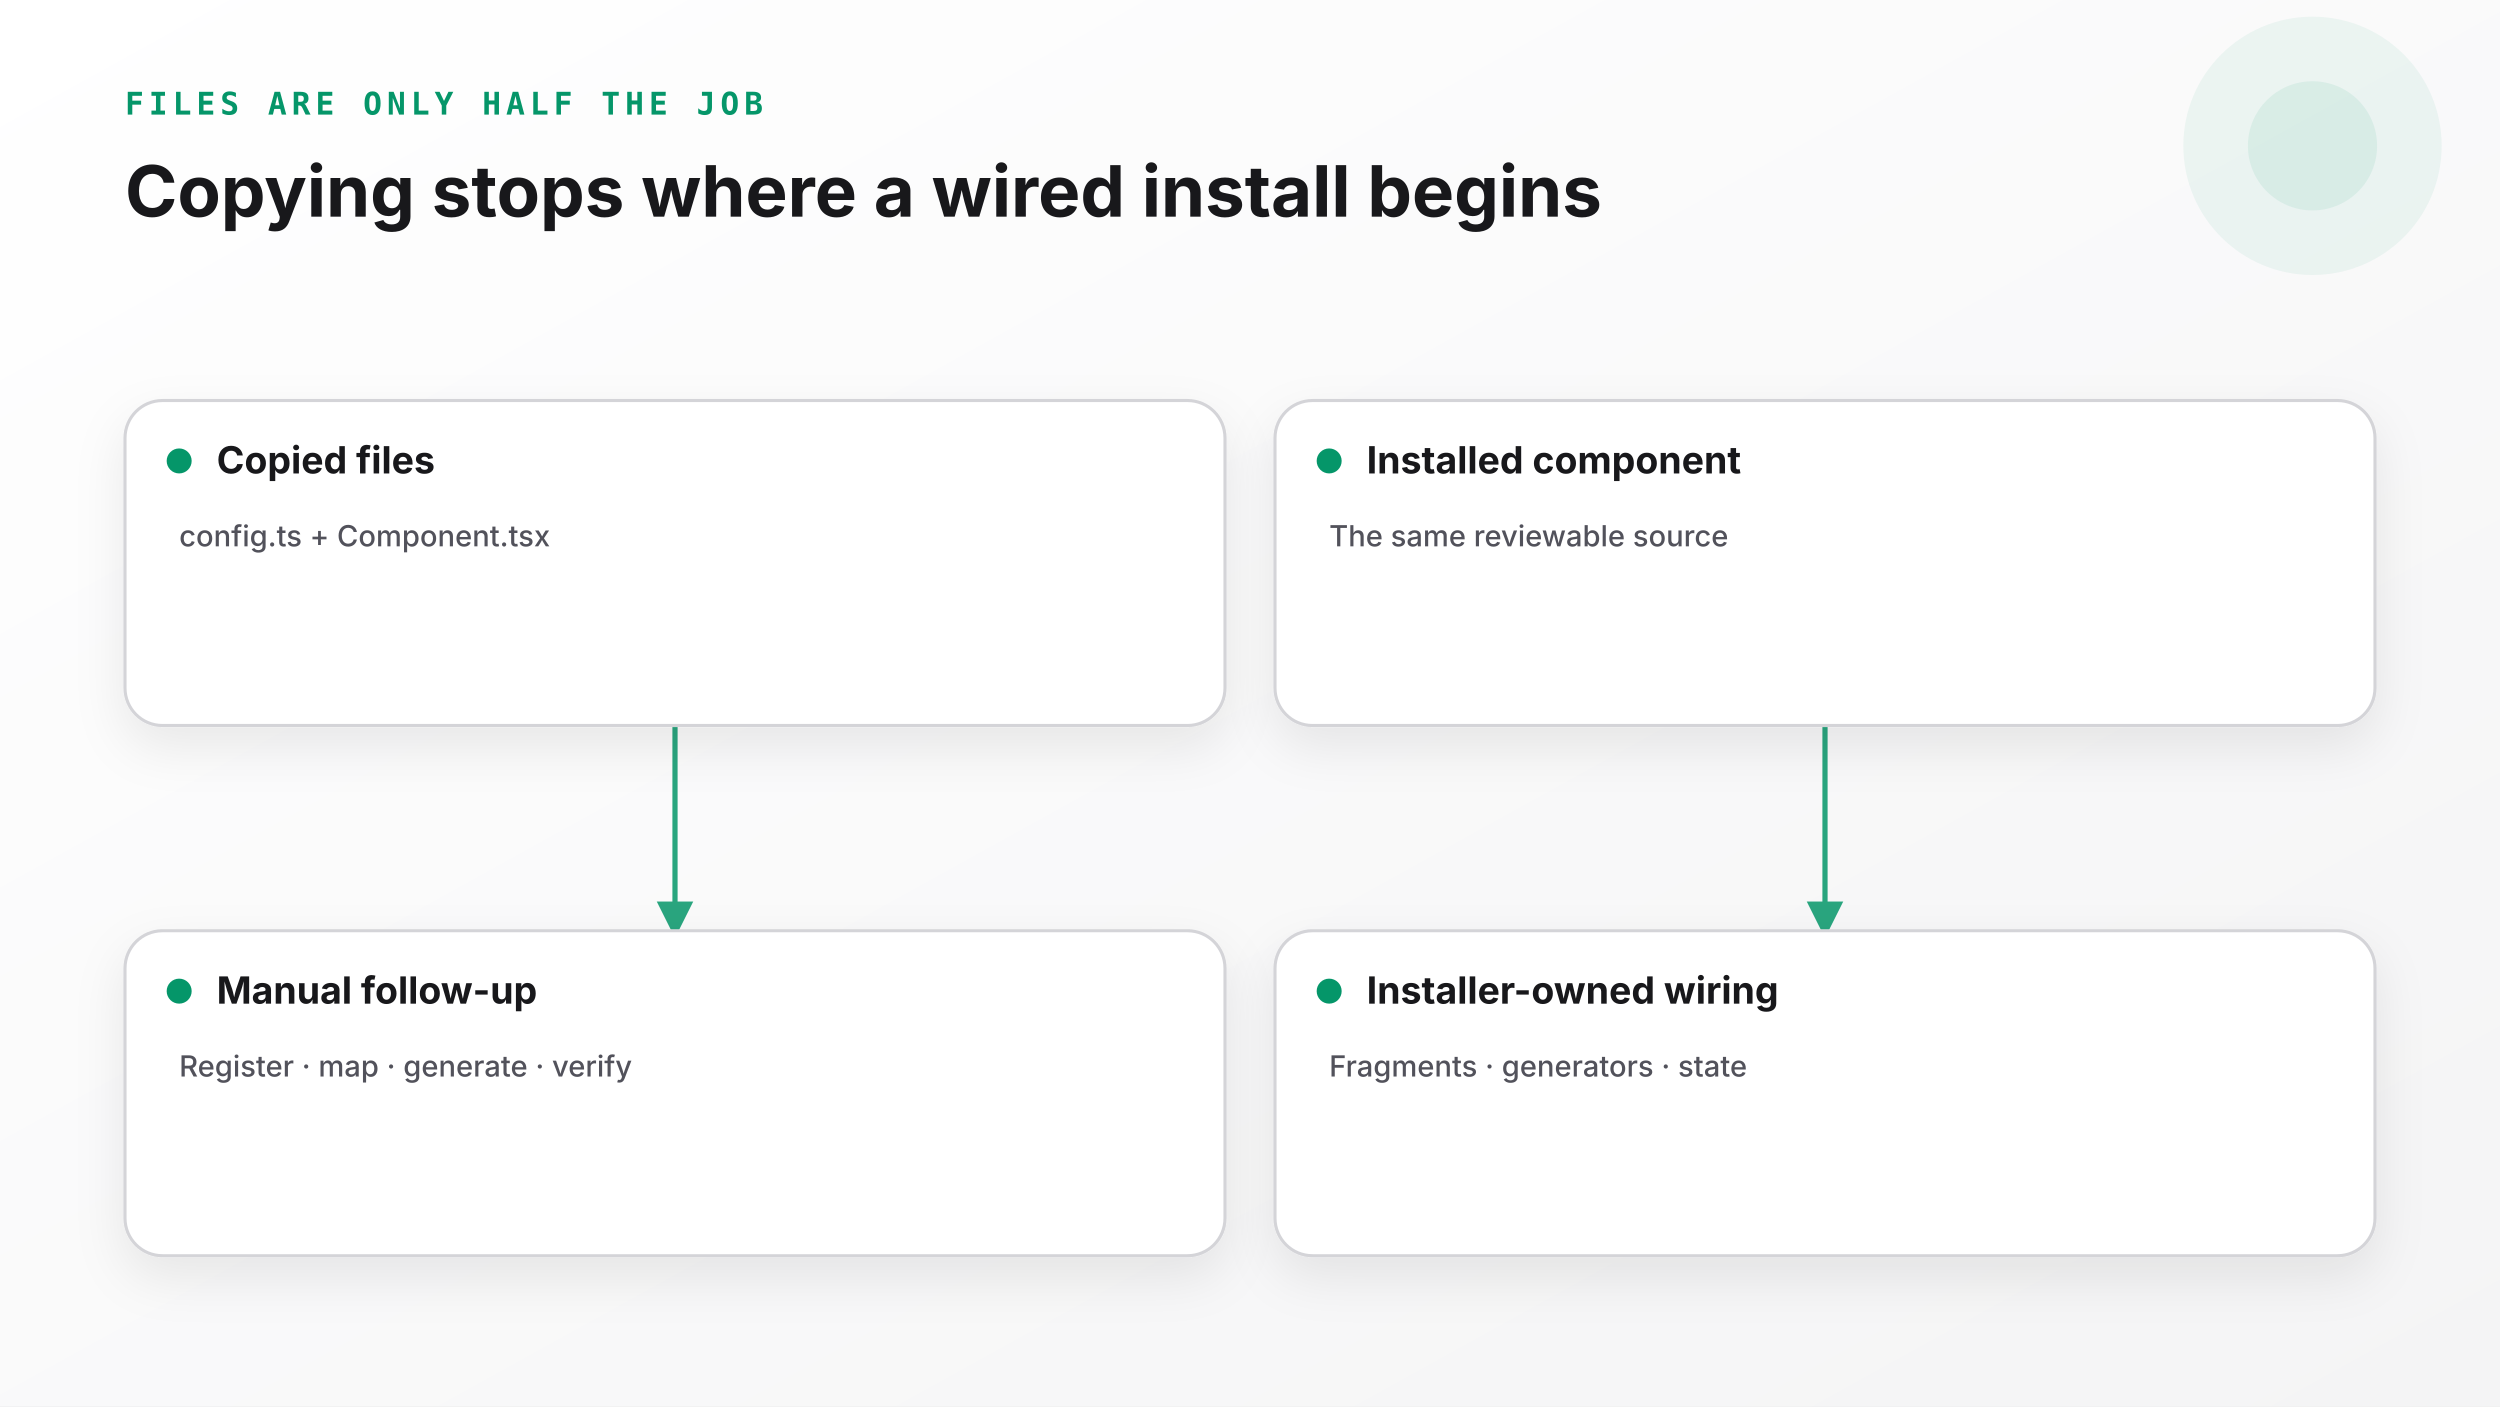
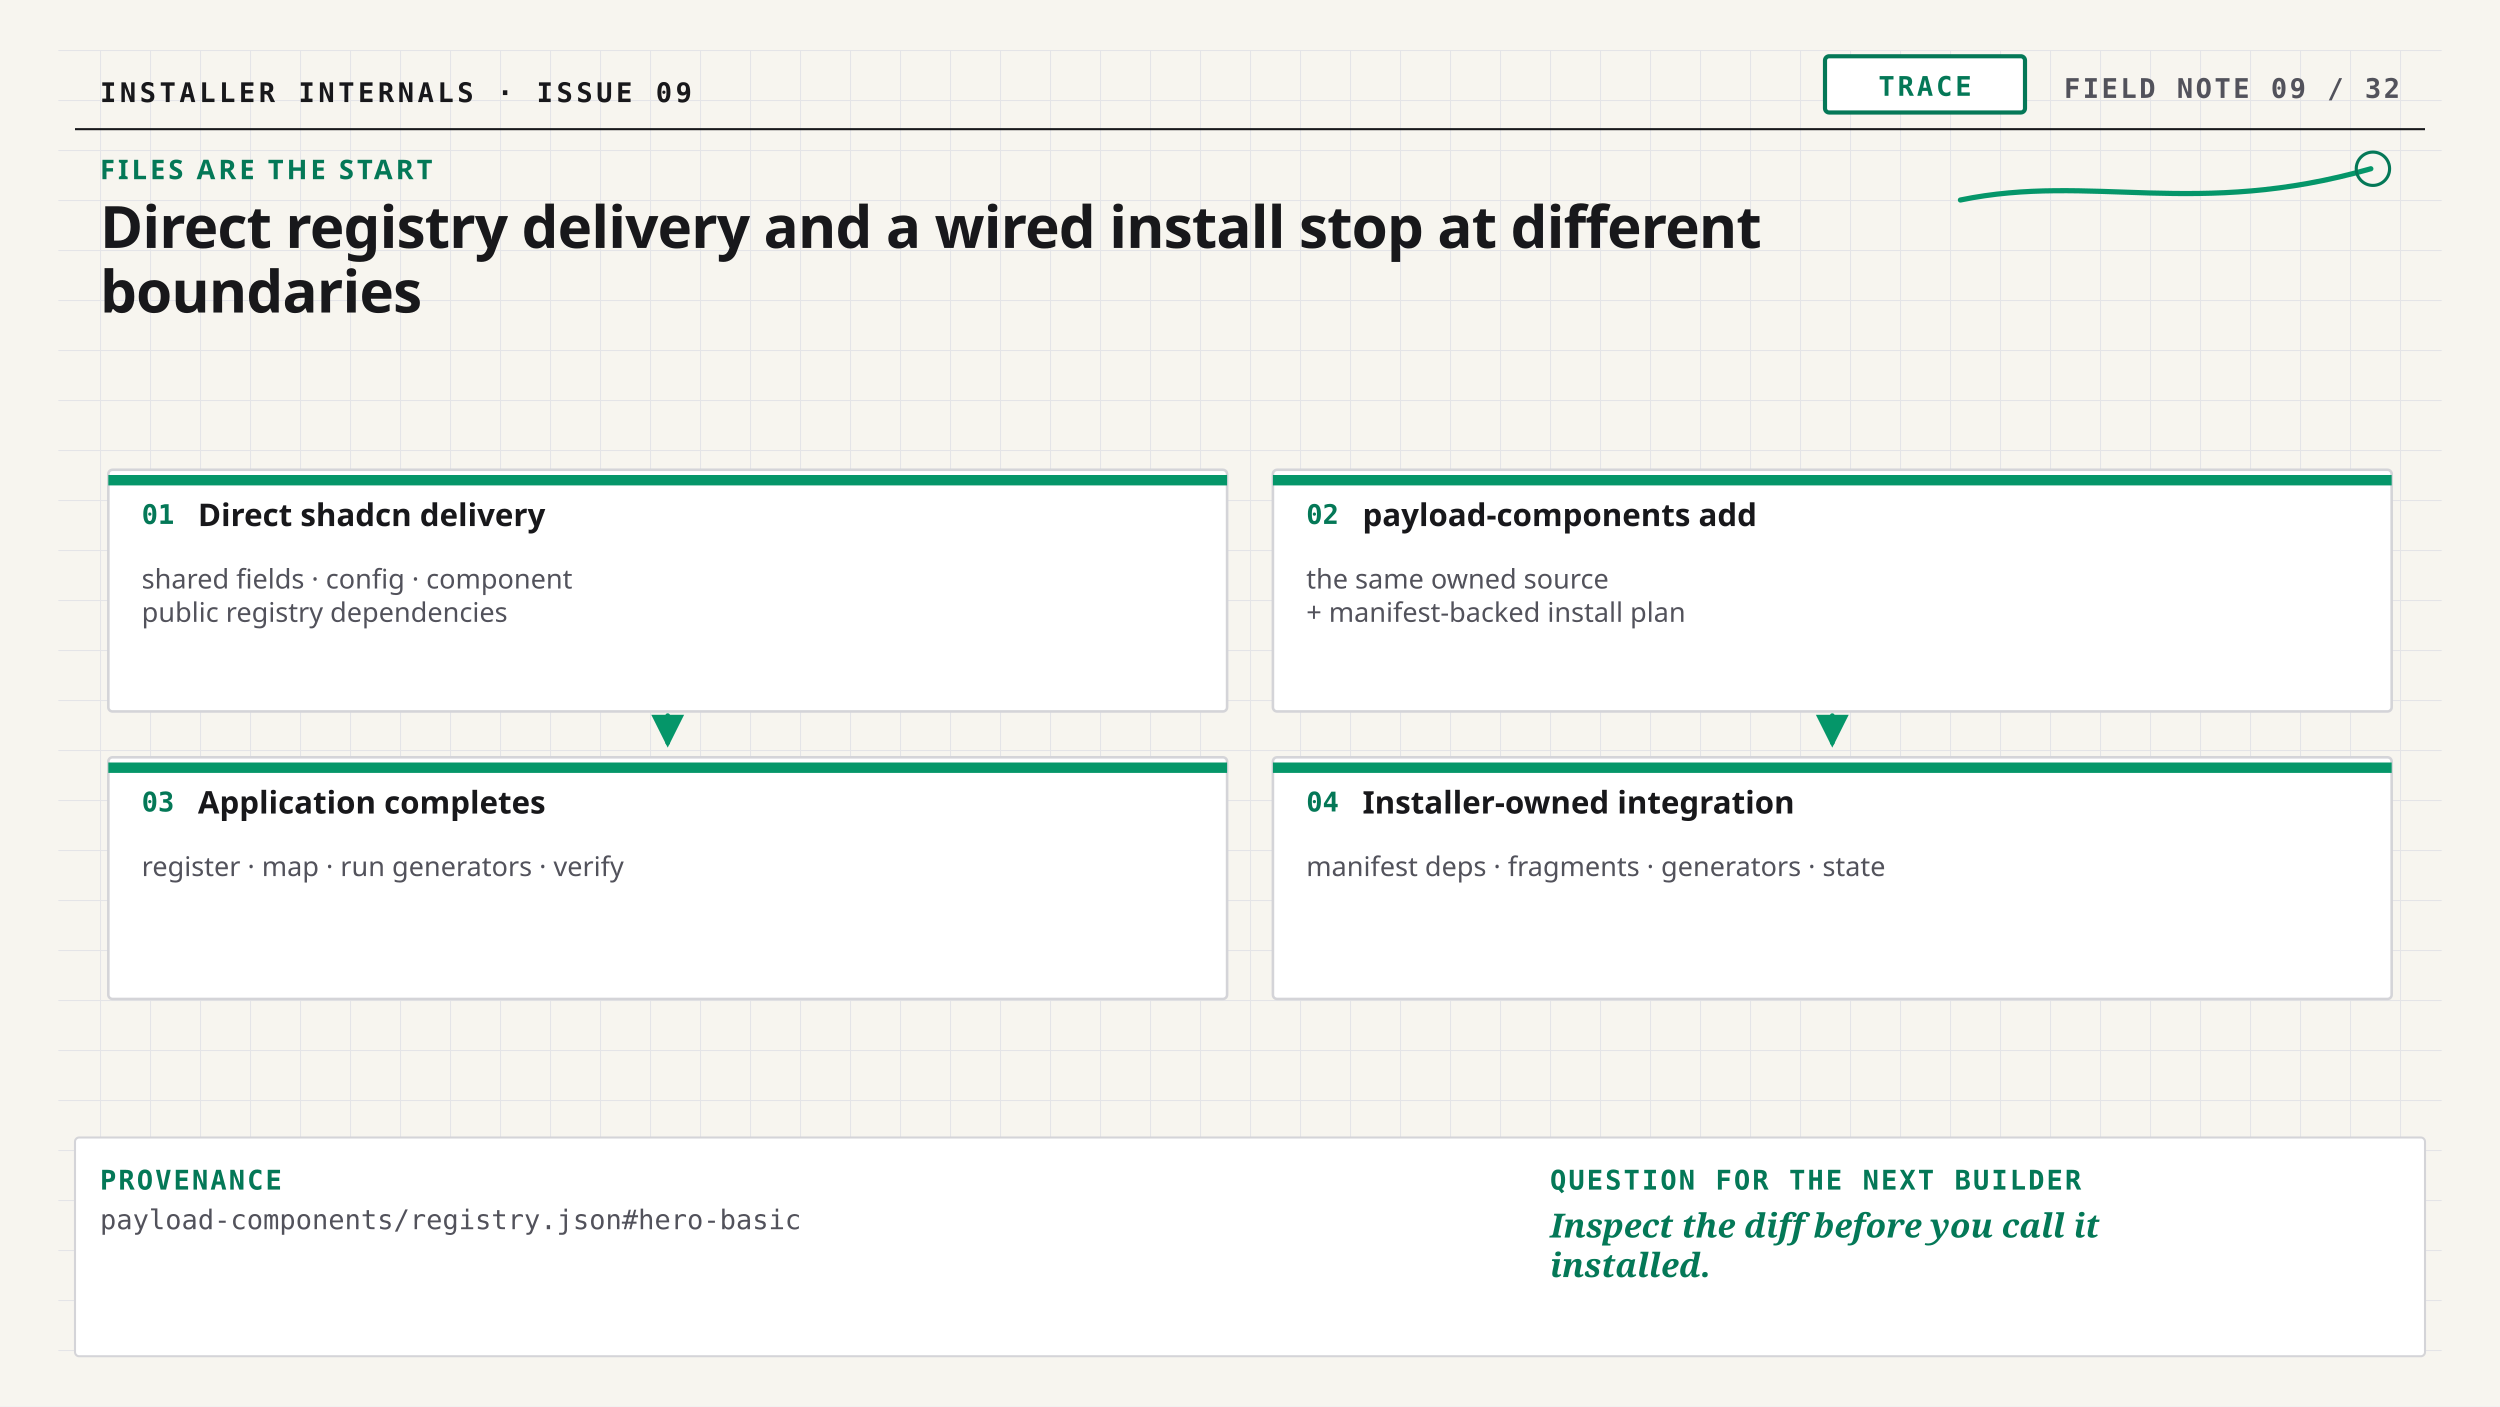
- <svg xmlns="http://www.w3.org/2000/svg" viewBox="0 0 1200 675" role="img" aria-labelledby="title description">
+ <svg xmlns="http://www.w3.org/2000/svg" viewBox="0 0 1200 675" role="img" aria-labelledby="diagram-title diagram-description" class="diagram diagram--trace" data-mode="trace" data-series="installer-internals" data-issue="09">
  <defs>
-     <linearGradient id="background" x1="0" y1="0" x2="1" y2="1">
-       <stop stop-color="#ffffff" />
-       <stop offset="1" stop-color="#f4f4f5" />
-     </linearGradient>
-     <filter id="shadow" x="-20%" y="-20%" width="140%" height="160%">
-       <feDropShadow dx="0" dy="10" stdDeviation="12" flood-color="#18181b" flood-opacity="0.08" />
-     </filter>
-     <marker id="arrowhead" viewBox="0 0 10 10" refX="8" refY="5" markerWidth="7" markerHeight="7" orient="auto-start-reverse">
+     <pattern id="journal-grid-pattern" width="24" height="24" patternUnits="userSpaceOnUse">
+       <path d="M 24 0 L 0 0 0 24" fill="none" stroke="#e4e4e7" stroke-width="1" />
+     </pattern>
+     <marker id="journal-arrow" viewBox="0 0 10 10" refX="8.5" refY="5" markerWidth="7" markerHeight="7" orient="auto-start-reverse">
      <path d="M 0 0 L 10 5 L 0 10 z" fill="#059669" />
    </marker>
    <style>
-       .kicker{font:700 15px ui-monospace,SFMono-Regular,Menlo,monospace;letter-spacing:2.4px;fill:#059669}
-       .headline{font:650 34px ui-sans-serif,system-ui,-apple-system,sans-serif;fill:#18181b}
-       .card{fill:#fff;stroke:#d4d4d8;stroke-width:1.5;filter:url(#shadow)}
-       .terminal{fill:#18181b;stroke:#3f3f46;stroke-width:1.5;filter:url(#shadow)}
-       .dot{fill:#059669}
-       .node-title{font:650 18px ui-sans-serif,system-ui,-apple-system,sans-serif;fill:#18181b}
-       .node-body{font:450 14px ui-sans-serif,system-ui,-apple-system,sans-serif;fill:#52525b}
-       .terminal-title{font:650 17px ui-monospace,SFMono-Regular,Menlo,monospace;fill:#f4f4f5}
-       .terminal-body{font:450 14px ui-monospace,SFMono-Regular,Menlo,monospace;fill:#d4d4d8}
-       .arrow{fill:none;stroke:#059669;stroke-width:2.5;stroke-linecap:round;opacity:.85}
-       .edge-label{font:650 12px ui-monospace,SFMono-Regular,Menlo,monospace;fill:#047857;paint-order:stroke;stroke:#fafafa;stroke-width:5px}
+       .diagram {
+         background: #f7f5ef;
+         color: #18181b;
+       }
+       .paper {
+         fill: #f7f5ef;
+       }
+       .grid {
+         fill: url(#journal-grid-pattern);
+       }
+       .masthead,
+       .mode-label,
+       .folio-label,
+       .footer-label,
+       .node-index,
+       .edge-label,
+       .node-title--mono,
+       .node-body--mono,
+       .provenance-line {
+         font-family: ui-monospace, SFMono-Regular, Menlo, monospace;
+       }
+       .masthead {
+         fill: #18181b;
+         font-size: 13px;
+         font-weight: 700;
+         letter-spacing: 1.7px;
+       }
+       .kicker {
+         fill: #047857;
+         font-family: ui-sans-serif, system-ui, sans-serif;
+         font-size: 13px;
+         font-weight: 750;
+         letter-spacing: 1.5px;
+       }
+       .headline {
+         fill: #18181b;
+         font-family: ui-sans-serif, system-ui, sans-serif;
+         font-size: 28px;
+         font-weight: 720;
+         letter-spacing: -0.4px;
+       }
+       .mode-box {
+         fill: #ffffff;
+         stroke: #047857;
+         stroke-width: 2;
+       }
+       .mode-label {
+         fill: #047857;
+         font-size: 13px;
+         font-weight: 750;
+         letter-spacing: 1.4px;
+       }
+       .folio-label {
+         fill: #52525b;
+         font-size: 13px;
+         font-weight: 650;
+         letter-spacing: 1.2px;
+       }
+       .journal-rule {
+         stroke: #18181b;
+         stroke-width: 1;
+       }
+       .accent-path {
+         fill: none;
+         stroke: #059669;
+         stroke-linecap: round;
+         stroke-width: 2.5;
+       }
+       .edge-path {
+         fill: none;
+         stroke: #059669;
+         stroke-linecap: round;
+         stroke-width: 2.25;
+       }
+       .diagram--join .edge-path {
+         stroke-dasharray: 7 5;
+       }
+       .diagram--inspect .edge-path {
+         stroke-width: 1.75;
+       }
+       .edge-label-paper {
+         fill: #f7f5ef;
+         stroke: #e4e4e7;
+         stroke-width: 1;
+       }
+       .edge-label {
+         fill: #047857;
+         font-size: 13px;
+         font-weight: 700;
+       }
+       .node-card {
+         fill: #ffffff;
+         stroke: #d4d4d8;
+         stroke-width: 1.25;
+       }
+       .diagram--inspect .node-card {
+         stroke: #18181b;
+       }
+       .node--terminal .node-card {
+         fill: #18181b;
+         stroke: #18181b;
+       }
+       .node-rule {
+         stroke: #059669;
+         stroke-width: 5;
+       }
+       .node-index {
+         fill: #047857;
+         font-size: 13px;
+         font-weight: 700;
+       }
+       .node-title {
+         fill: #18181b;
+         font-family: ui-sans-serif, system-ui, sans-serif;
+         font-size: 15px;
+         font-weight: 720;
+       }
+       .node-body {
+         fill: #52525b;
+         font-family: ui-sans-serif, system-ui, sans-serif;
+         font-size: 13px;
+         font-weight: 480;
+       }
+       .node--terminal .node-title,
+       .node--terminal .node-body {
+         fill: #ffffff;
+       }
+       .node--terminal .node-index {
+         fill: #059669;
+       }
+       .footer-paper {
+         fill: #ffffff;
+         stroke: #d4d4d8;
+         stroke-width: 1;
+       }
+       .footer-label {
+         fill: #047857;
+         font-size: 13px;
+         font-weight: 700;
+         letter-spacing: 1px;
+       }
+       .provenance-line,
+       .evidence-line {
+         fill: #52525b;
+         font-size: 13px;
+       }
+       .evidence-line {
+         font-family: ui-monospace, SFMono-Regular, Menlo, monospace;
+       }
+       .prompt {
+         fill: #047857;
+         font-family: Georgia, serif;
+         font-size: 16px;
+         font-style: italic;
+         font-weight: 650;
+       }
+       .registration {
+         fill: none;
+         stroke: #047857;
+         stroke-width: 1.5;
+       }
    </style>
  </defs>
-   <rect width="1200" height="675" fill="url(#background)" />
-   <circle cx="1110" cy="70" r="62" fill="#059669" opacity=".06" />
-   <circle cx="1110" cy="70" r="31" fill="#059669" opacity=".08" />
-   <text class="kicker" x="60" y="55">FILES ARE ONLY HALF THE JOB</text>
-   <text class="headline" x="60" y="104">Copying stops where a wired install begins</text>
-   <g>
-     <g>
-       <path class="arrow" d="M 324 348.25 C 324 348.25, 324 446.75, 324 446.75" marker-end="url(#arrowhead)" />
-     </g>
-     <g>
-       <path class="arrow" d="M 876 348.25 C 876 348.25, 876 446.75, 876 446.75" marker-end="url(#arrowhead)" />
-     </g>
-   </g>
-   <g>
-     <g>
-       <rect class="card" x="60" y="192.25" width="528" height="156" rx="18" />
-       <circle class="dot" cx="86" cy="221.25" r="6" />
-       <text class="node-title" x="104" y="227.25">Copied files</text>
-       <text class="node-body" x="86" y="262.25">config.ts + Component.tsx</text>
-     </g>
-     <g>
-       <rect class="card" x="612" y="192.25" width="528" height="156" rx="18" />
-       <circle class="dot" cx="638" cy="221.25" r="6" />
-       <text class="node-title" x="656" y="227.25">Installed component</text>
-       <text class="node-body" x="638" y="262.25">The same reviewable source</text>
-     </g>
-     <g>
-       <rect class="card" x="60" y="446.75" width="528" height="156" rx="18" />
-       <circle class="dot" cx="86" cy="475.75" r="6" />
-       <text class="node-title" x="104" y="481.75">Manual follow-up</text>
-       <text class="node-body" x="86" y="516.75">Register · map · generate · verify</text>
-     </g>
-     <g>
-       <rect class="card" x="612" y="446.75" width="528" height="156" rx="18" />
-       <circle class="dot" cx="638" cy="475.75" r="6" />
-       <text class="node-title" x="656" y="481.75">Installer-owned wiring</text>
-       <text class="node-body" x="638" y="516.75">Fragments · generators · state</text>
-     </g>
+   <rect class="paper" width="1200" height="675" />
+   <rect class="grid" data-journal-part="grid" x="28" y="24" width="1144" height="627" />
+   <path class="journal-rule" d="M 36 62 H 1164" />
+   <g data-journal-part="masthead">
+     <text class="masthead" x="48" y="49">INSTALLER INTERNALS · ISSUE 09</text>
+   </g>
+   <g data-journal-part="mode">
+     <rect class="mode-box" x="876" y="27" width="96" height="27" rx="2" />
+     <text class="mode-label" x="924" y="46" text-anchor="middle">TRACE</text>
+   </g>
+   <g data-journal-part="folio">
+     <text class="folio-label" x="1152" y="47" text-anchor="end">FIELD NOTE 09 / 32</text>
+   </g>
+   <text class="kicker" x="48" y="86">FILES ARE THE START</text>
+   <text class="headline" x="48" y="119">Direct registry delivery and a wired install stop at different</text>
+   <text class="headline" x="48" y="150">boundaries</text>
+   <path class="accent-path" d="M 941 96 C 1004 83, 1054 105, 1138 81" />
+   <circle class="registration" cx="1139" cy="81" r="8" />
+   <g data-diagram-layer="edges">
+     <g class="edge">
+       <path class="edge-path" data-edge-from="direct" data-edge-to="manual" data-edge-axis="vertical" d="M 320.5 343.5 C 320.5 350, 320.5 350, 320.5 356.5" marker-end="url(#journal-arrow)" />
+     </g>
+     <g class="edge">
+       <path class="edge-path" data-edge-from="wrapper" data-edge-to="wired" data-edge-axis="vertical" d="M 879.5 343.5 C 879.5 350, 879.5 350, 879.5 356.5" marker-end="url(#journal-arrow)" />
+     </g>
+   </g>
+   <g data-diagram-layer="nodes">
+     <g class="node node--standard" data-node-id="direct" data-node-kind="standard">
+       <rect class="node-card" x="52" y="225.5" width="537" height="116" rx="2" />
+       <path class="node-rule" d="M 52 230.5 H 589" />
+       <text class="node-index" x="68" y="251.5">01</text>
+       <text class="node-title" x="95" y="252.5">Direct shadcn delivery</text>
+       <text class="node-body" data-role="body-line" x="68" y="282.5">shared fields · config · component</text>
+       <text class="node-body" data-role="body-line" x="68" y="298.5">public registry dependencies</text>
+     </g>
+     <g class="node node--code" data-node-id="wrapper" data-node-kind="code">
+       <rect class="node-card" x="611" y="225.5" width="537" height="116" rx="2" />
+       <path class="node-rule" d="M 611 230.5 H 1148" />
+       <text class="node-index" x="627" y="251.5">02</text>
+       <text class="node-title node-title--mono" x="654" y="252.5">payload-components add</text>
+       <text class="node-body node-body--mono" data-role="body-line" x="627" y="282.5">the same owned source</text>
+       <text class="node-body node-body--mono" data-role="body-line" x="627" y="298.5">+ manifest-backed install plan</text>
+     </g>
+     <g class="node node--standard" data-node-id="manual" data-node-kind="standard">
+       <rect class="node-card" x="52" y="363.5" width="537" height="116" rx="2" />
+       <path class="node-rule" d="M 52 368.5 H 589" />
+       <text class="node-index" x="68" y="389.5">03</text>
+       <text class="node-title" x="95" y="390.5">Application completes</text>
+       <text class="node-body" data-role="body-line" x="68" y="420.5">register · map · run generators · verify</text>
+     </g>
+     <g class="node node--standard" data-node-id="wired" data-node-kind="standard">
+       <rect class="node-card" x="611" y="363.5" width="537" height="116" rx="2" />
+       <path class="node-rule" d="M 611 368.5 H 1148" />
+       <text class="node-index" x="627" y="389.5">04</text>
+       <text class="node-title" x="654" y="390.5">Installer-owned integration</text>
+       <text class="node-body" data-role="body-line" x="627" y="420.5">manifest deps · fragments · generators · state</text>
+     </g>
+   </g>
+   <rect class="footer-paper" x="36" y="546" width="1128" height="105" rx="2" />
+   <g data-journal-part="provenance" data-provenance="payload-components/registry.json#hero-basic">
+     <text class="footer-label" x="48" y="571">PROVENANCE</text>
+     <text class="provenance-line" x="48" y="590">payload-components/registry.json#hero-basic</text>
+   </g>
+   <g data-journal-part="prompt" data-prompt="Inspect the diff before you call it installed.">
+     <text class="footer-label" x="744" y="571">QUESTION FOR THE NEXT BUILDER</text>
+     <text class="prompt" x="744" y="594">Inspect the diff before you call it</text>
+     <text class="prompt" x="744" y="613">installed.</text>
  </g>
</svg>
